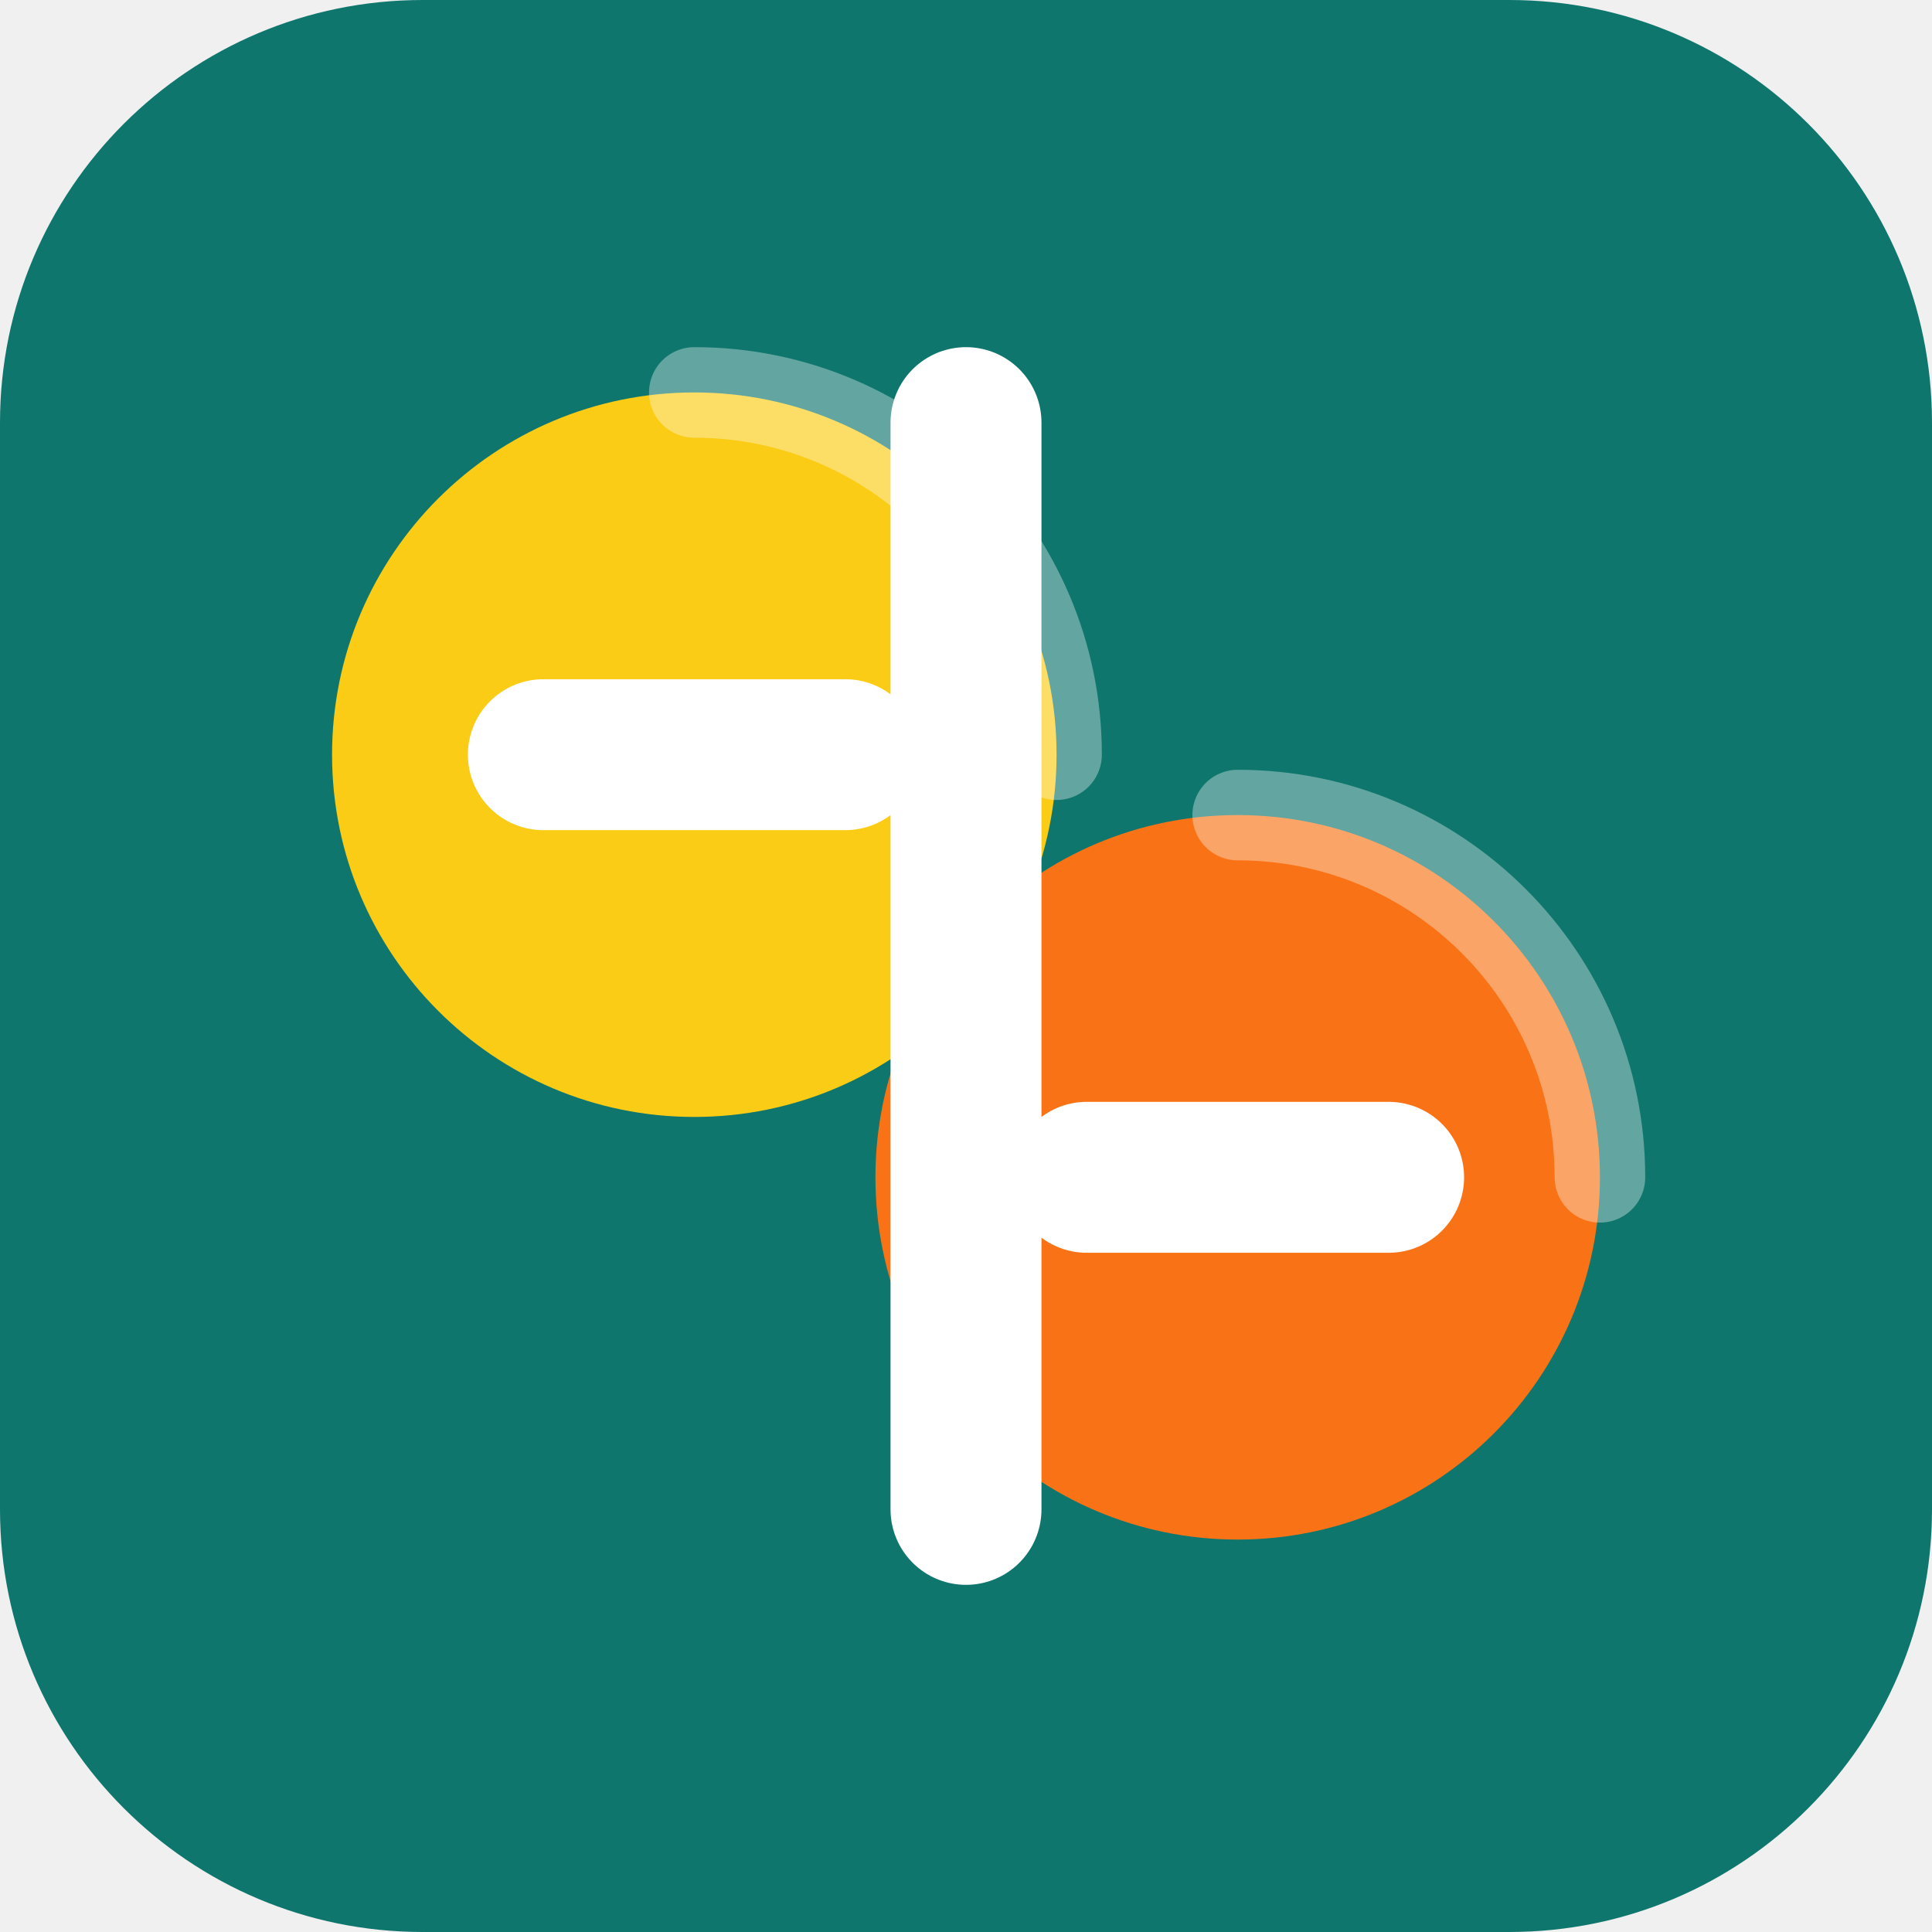
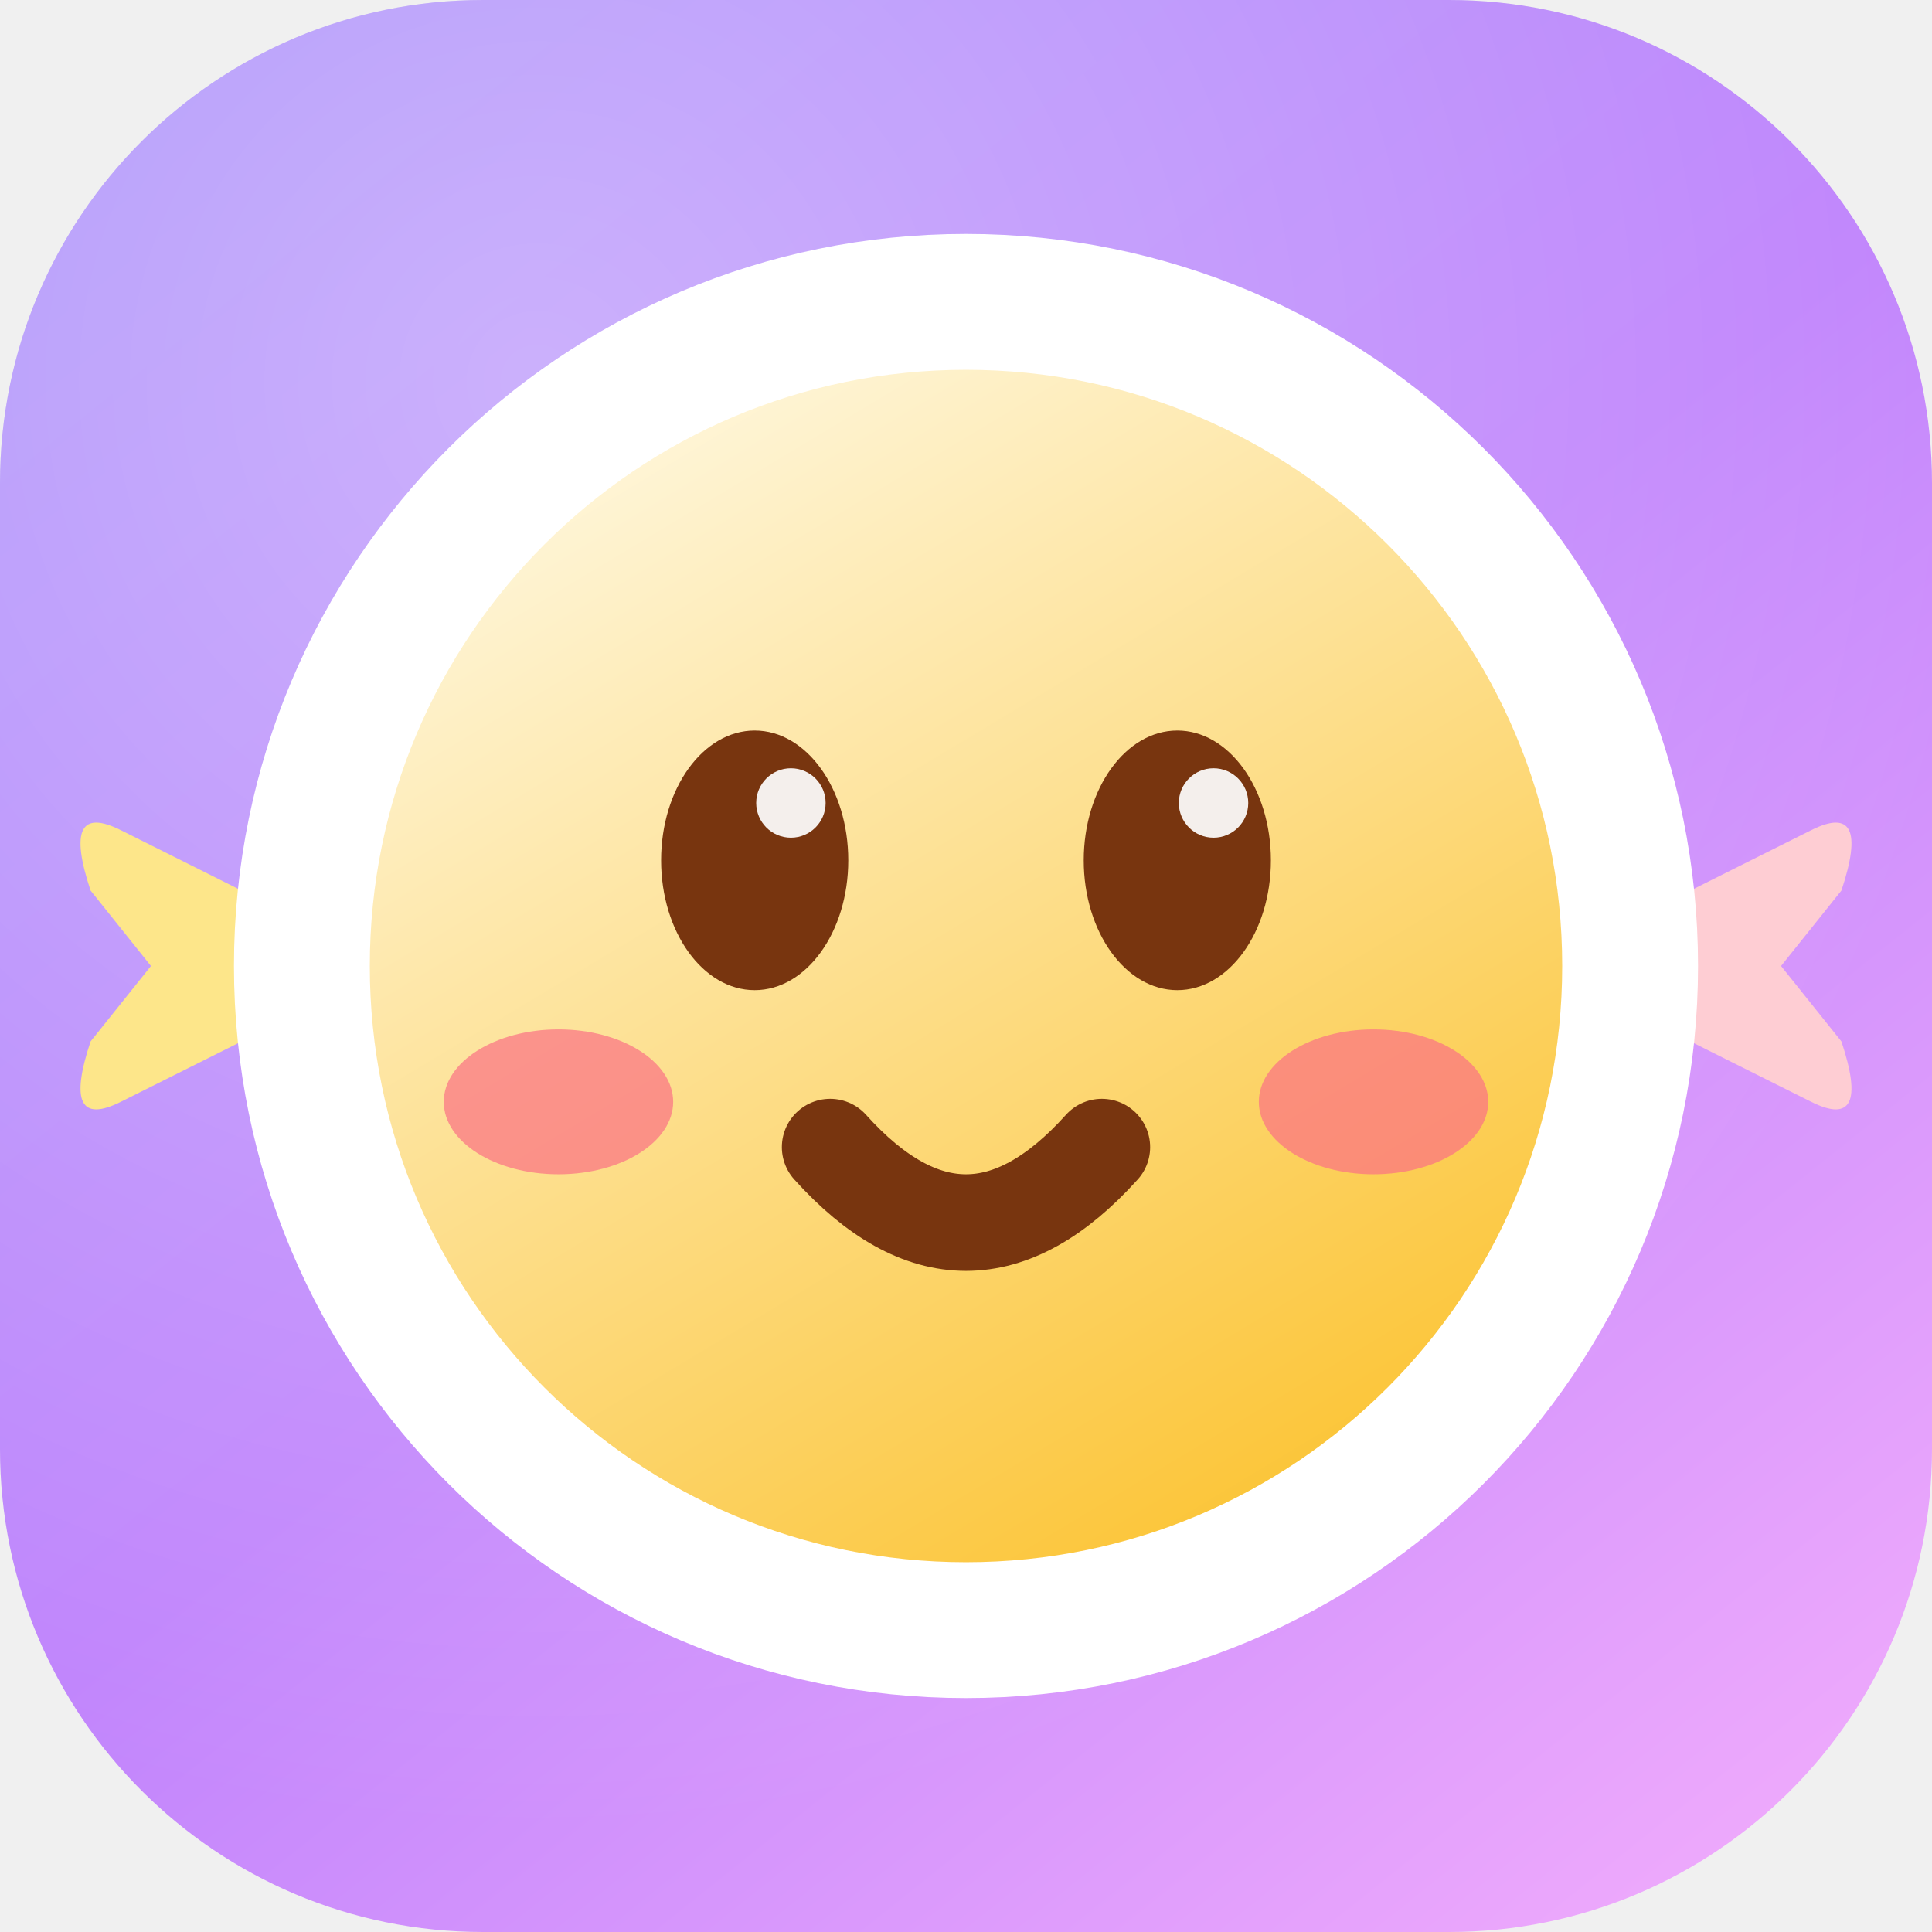
- <svg xmlns="http://www.w3.org/2000/svg" viewBox="0 0 64 64">
-   <rect width="64" height="64" fill="#0f766e" rx="14" />
-   <circle cx="23" cy="25" r="12" fill="#facc15" />
-   <circle cx="41" cy="39" r="12" fill="#f97316" />
-   <path fill="none" stroke="#fff" stroke-linecap="round" stroke-width="5" d="M18 25h10M36 39h10M32 14v36" />
-   <path fill="none" stroke="#fff" stroke-linecap="round" stroke-width="3" d="M23 13a12 12 0 0 1 12 12M41 27a12 12 0 0 1 12 12" opacity=".35" />
+ <svg xmlns="http://www.w3.org/2000/svg" viewBox="0 0 64 64" width="64" height="64" role="img" aria-label="Chia keo">
+   <defs>
+     <linearGradient id="fbg" x1=".1" y1="0" x2=".9" y2="1">
+       <stop offset="0" stop-color="#a78bfa" />
+       <stop offset=".5" stop-color="#c084fc" />
+       <stop offset="1" stop-color="#f0abfc" />
+     </linearGradient>
+     <radialGradient id="fglow" cx=".28" cy=".2" r=".75">
+       <stop offset="0" stop-color="#ffffff" stop-opacity=".34" />
+       <stop offset="1" stop-color="#ffffff" stop-opacity="0" />
+     </radialGradient>
+     <linearGradient id="fc" x1=".2" y1="0" x2=".8" y2="1">
+       <stop offset="0" stop-color="#fffbeb" />
+       <stop offset="1" stop-color="#fbbf24" />
+     </linearGradient>
+   </defs>
+   <rect width="64" height="64" rx="16" fill="url(#fbg)" />
+   <rect width="64" height="64" rx="16" fill="url(#fglow)" />
+   <path d="M13 32 L4 27.5 q-2-1-1 2 l2 2.5 -2 2.5 q-1 3 1 2 z" fill="#fde68a" />
+   <path d="M51 32 L60 27.5 q2-1 1 2 l-2 2.5 2 2.5 q1 3-1 2 z" fill="#fecdd3" />
+   <circle cx="32" cy="32" r="22" fill="url(#fc)" stroke="#ffffff" stroke-width="4.5" />
+   <ellipse cx="25" cy="28.5" rx="3.1" ry="4.3" fill="#78350f" />
+   <ellipse cx="39" cy="28.5" rx="3.1" ry="4.3" fill="#78350f" />
+   <circle cx="26.2" cy="26.6" r="1.15" fill="#ffffff" opacity=".92" />
+   <circle cx="40.2" cy="26.6" r="1.15" fill="#ffffff" opacity=".92" />
+   <path d="M27.5 38 q4.5 5 9 0" fill="none" stroke="#78350f" stroke-width="3.2" stroke-linecap="round" />
+   <ellipse cx="18.5" cy="36.5" rx="3.8" ry="2.4" fill="#fb7185" opacity=".7" />
+   <ellipse cx="45.5" cy="36.5" rx="3.8" ry="2.4" fill="#fb7185" opacity=".7" />
</svg>
